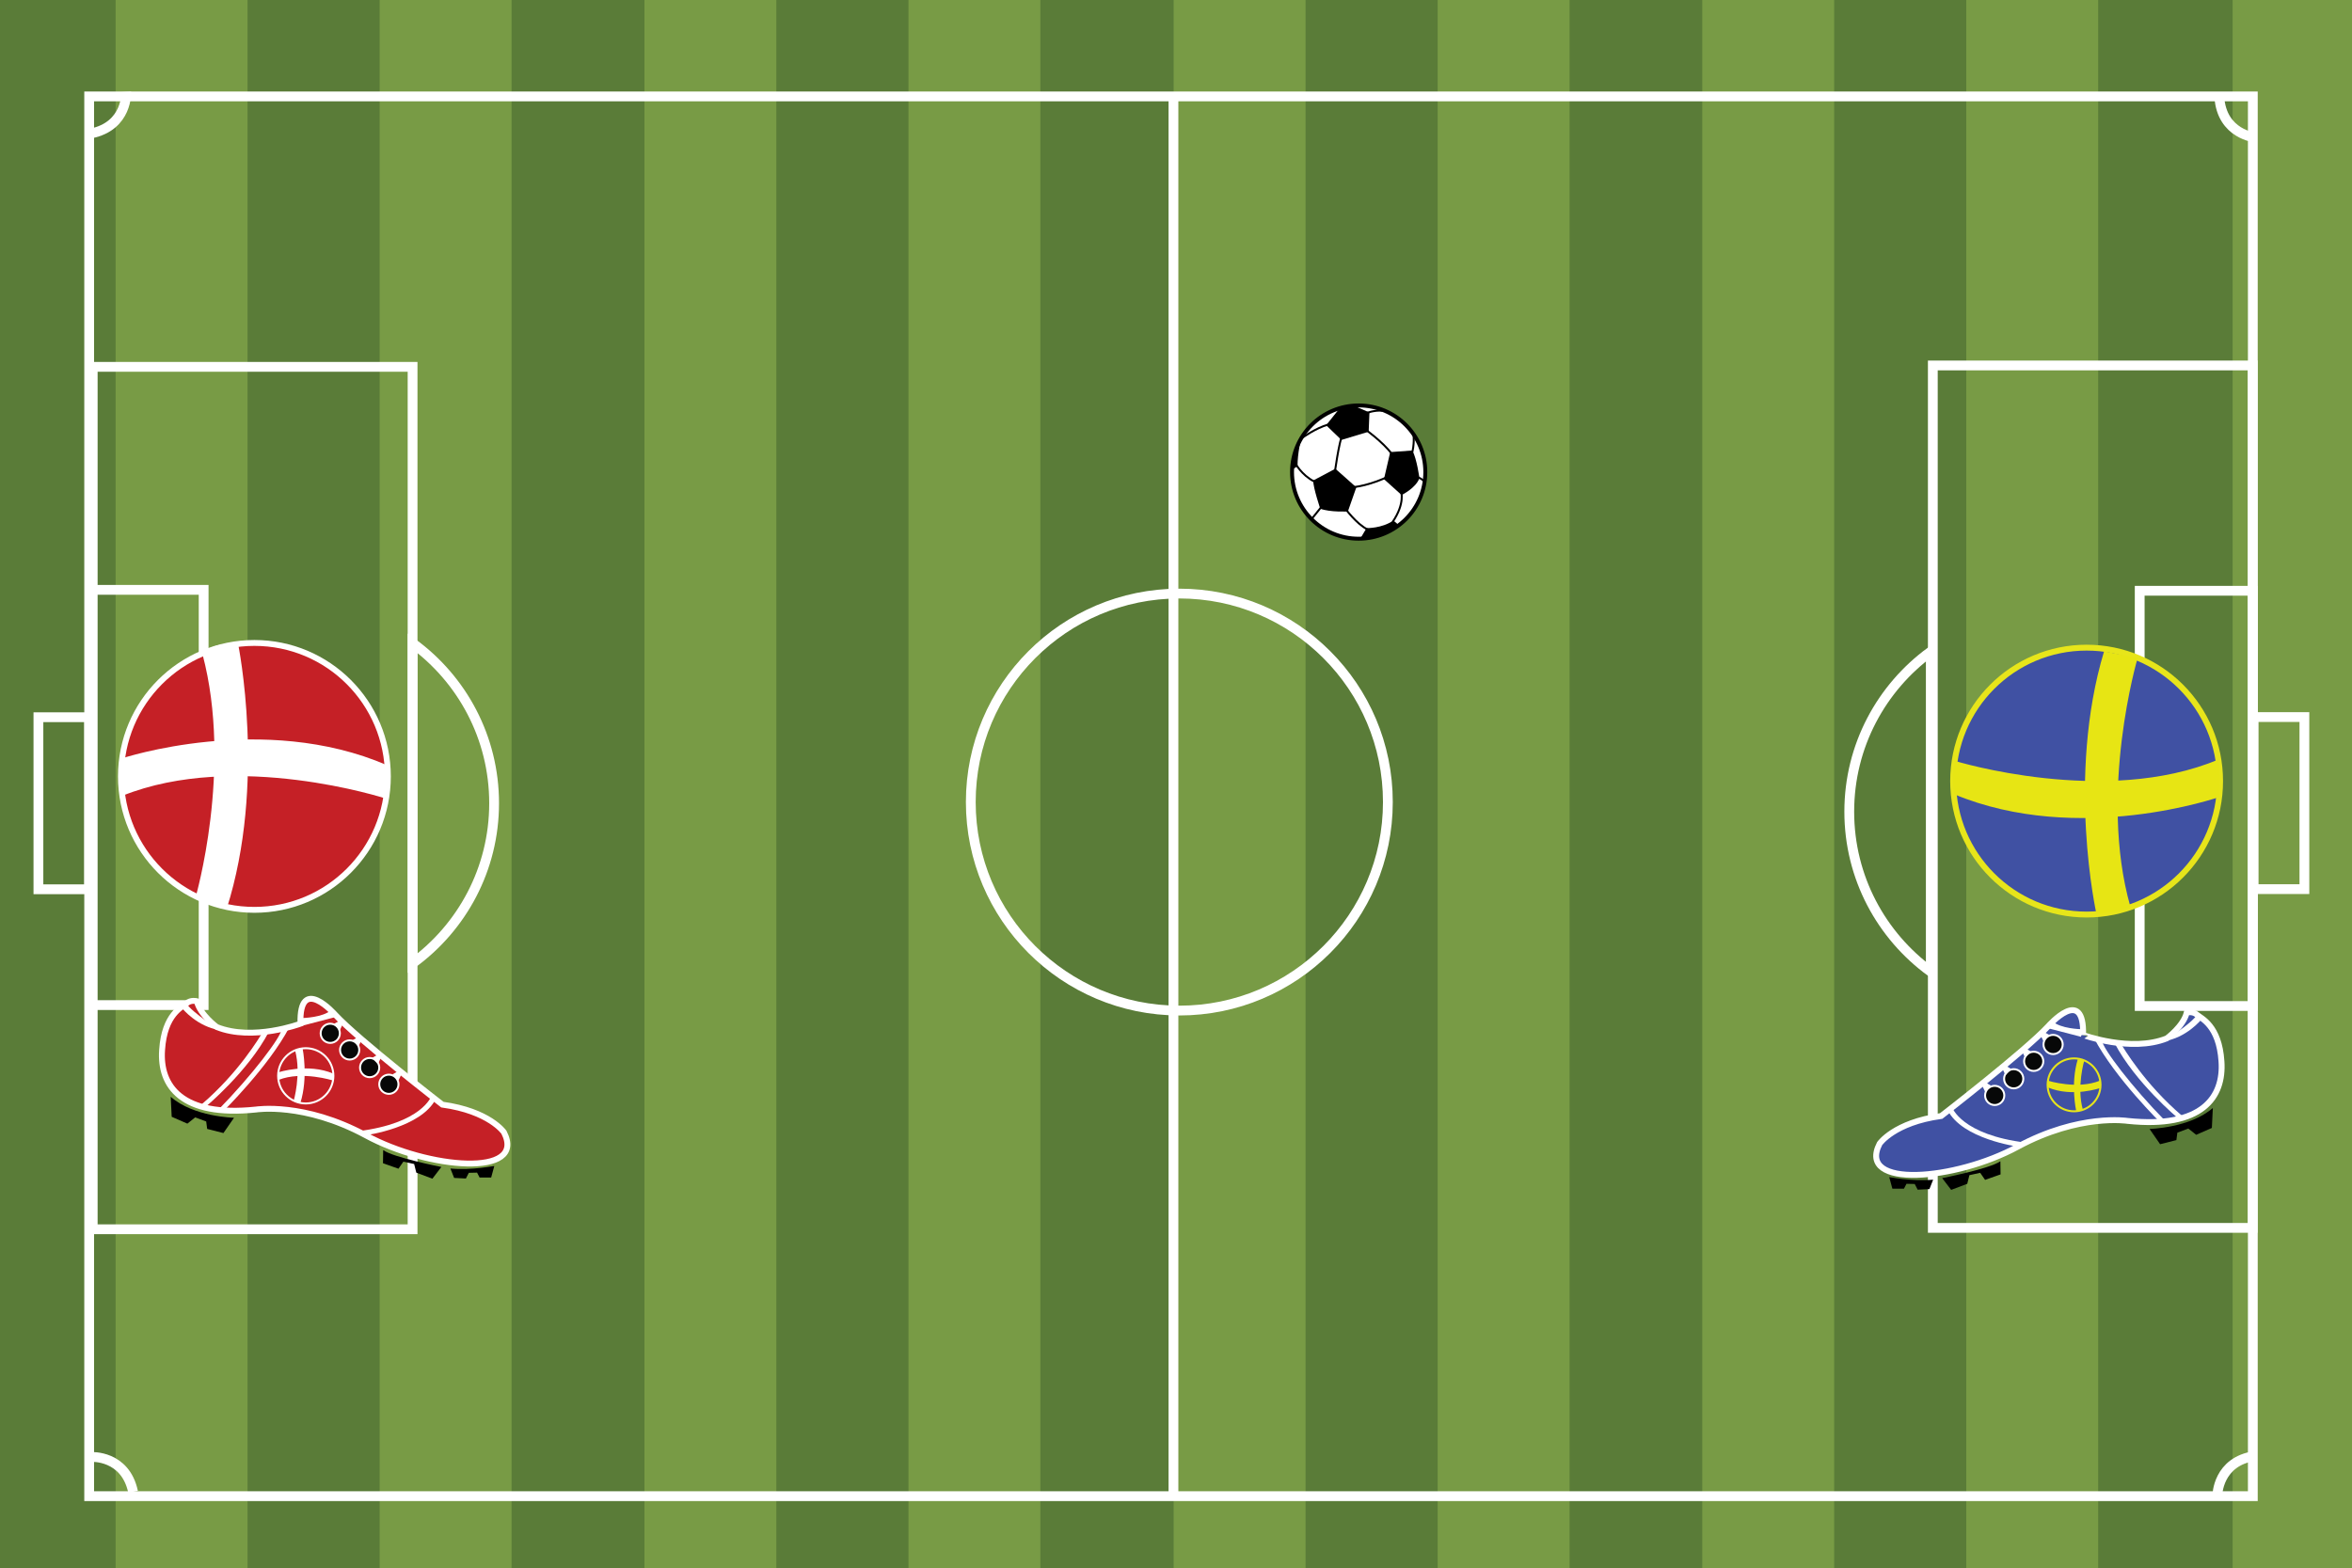
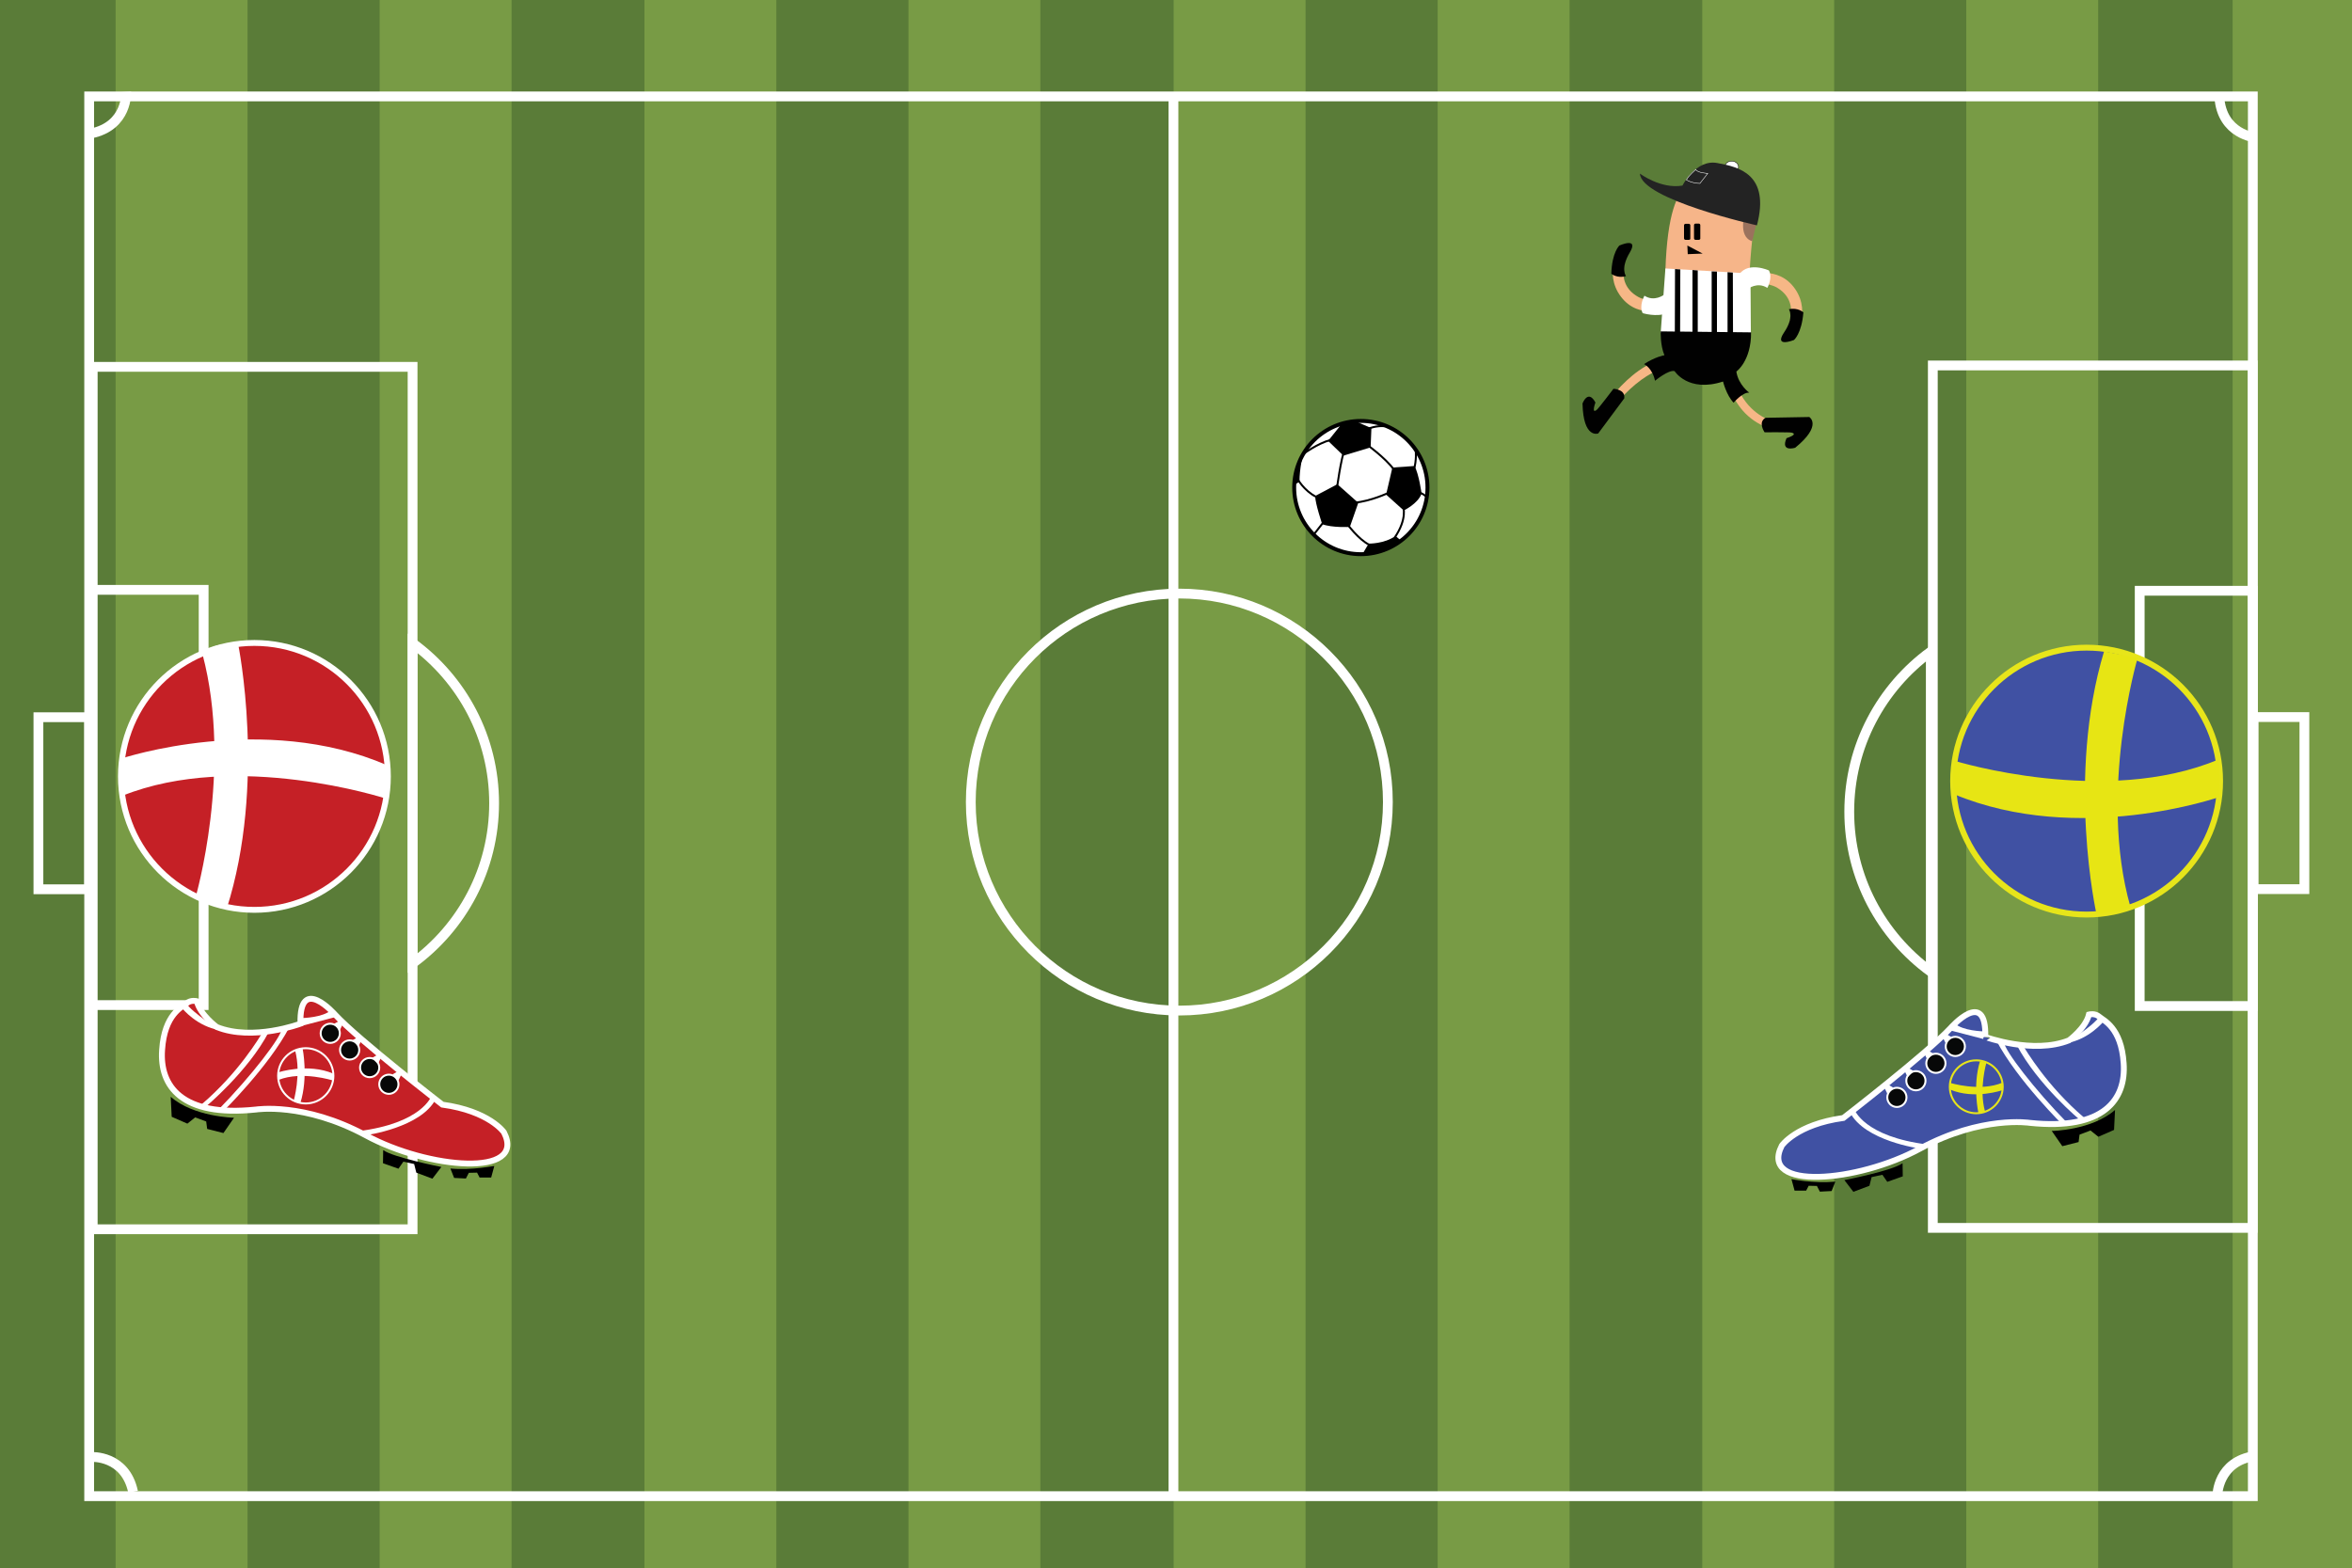
<svg xmlns="http://www.w3.org/2000/svg" version="1.1" id="Layer_1" x="0px" y="0px" viewBox="0 0 1200 800" style="enable-background:new 0 0 1200 800;" xml:space="preserve">
  <style type="text/css">
	.st0{fill:#5A7C38;}
	.st1{fill:#789B45;}
	.st2{fill:none;stroke:#FFFFFF;stroke-width:5;stroke-miterlimit:10;}
	.st3{fill:#FFFFFF;stroke:#000000;stroke-width:2;stroke-miterlimit:10;}
	.st4{fill:none;stroke:#000000;stroke-miterlimit:10;}
	.st5{fill:#C52026;stroke:#FFFFFF;stroke-width:3;stroke-miterlimit:10;}
	.st6{fill:#FFFFFF;}
	.st7{fill:#4051A3;stroke:#E7E51A;stroke-width:3;stroke-miterlimit:10;}
	.st8{fill:#E7E514;}
	.st9{fill:#070808;stroke:#FFFFFF;stroke-miterlimit:10;}
	.st10{fill:#C52026;stroke:#FFFFFF;stroke-miterlimit:10;}
	.st11{fill:#4051A3;stroke:#FFFFFF;stroke-width:3;stroke-miterlimit:10;}
	.st12{fill:#4051A3;stroke:#E7E51A;stroke-miterlimit:10;}
+ 	.st13{fill:#F6B786;}
+ 	.st14{fill:#010101;}
+ 	.st15{fill:#F6B589;}
+ 	.st16{fill:#9B725D;}
+ 	.st17{fill:#FFFFFF;stroke:#010101;stroke-width:0.25;stroke-miterlimit:10;}
+ 	.st18{fill:#232323;}
+ 	.st19{fill:none;stroke:#FFFFFF;stroke-width:0.25;stroke-miterlimit:10;}
</style>
  <g id="grass">
    <rect x="-8.8" y="-10" class="st0" width="1216.3" height="826.1" />
    <rect x="59" y="-10" class="st1" width="67.3" height="826.1" />
    <rect x="193.7" y="-9.9" class="st1" width="67.3" height="826.1" />
    <rect x="328.8" y="-9.5" class="st1" width="67.3" height="826.1" />
    <rect x="463.5" y="-9.5" class="st1" width="67.3" height="826.1" />
    <rect x="598.8" y="-9.9" class="st1" width="67.3" height="826.1" />
    <rect x="733.5" y="-9.9" class="st1" width="67.3" height="826.1" />
    <rect x="868.5" y="-9.9" class="st1" width="67.3" height="826.1" />
    <rect x="1003.2" y="-9.9" class="st1" width="67.3" height="826.1" />
    <rect x="1139.1" y="-9.9" class="st1" width="67.3" height="826.1" />
  </g>
  <g id="Streger">
    <rect x="45.5" y="49.2" class="st2" width="1103.9" height="714.3" />
    <path class="st2" d="M64.4,46.9c0,0,0.9,17.4-18,21.2" />
    <path class="st2" d="M1150.8,70.2c0,0-17.3-1.5-18.5-20.8" />
    <path class="st2" d="M1131.3,763.1c0,0,0.1-17.4,19.2-20.1" />
    <path class="st2" d="M46.5,743.5c0,0,17.4-1.1,21.4,17.8" />
    <rect x="19.6" y="366" class="st2" width="25.9" height="87.8" />
    <rect x="46.2" y="301" class="st2" width="57.7" height="211.9" />
    <rect x="47.3" y="187.2" class="st2" width="163.2" height="440.1" />
    <rect x="1149.9" y="366" transform="matrix(-1 -4.488644e-11 4.488644e-11 -1 2325.613 819.7156)" class="st2" width="25.9" height="87.8" />
    <rect x="1091.6" y="301.4" transform="matrix(-1 -4.462265e-11 4.462265e-11 -1 2240.984 814.7676)" class="st2" width="57.7" height="211.9" />
    <rect x="986" y="186.4" transform="matrix(-1 -4.499480e-11 4.499480e-11 -1 2135.332 813.0045)" class="st2" width="163.2" height="440.1" />
    <line class="st2" x1="598.7" y1="50.4" x2="598.7" y2="764.7" />
    <circle class="st2" cx="601.7" cy="409.3" r="106.4" />
    <path class="st2" d="M985.1,332.5c-25.2,18.4-41.6,48.1-41.6,81.7c0,33.6,16.4,63.3,41.6,81.7V332.5z" />
    <path class="st2" d="M210.5,328.2c25.2,18.4,41.6,48.1,41.6,81.7c0,33.6-16.4,63.3-41.6,81.7V328.2z" />
  </g>
  <g id="Fodbold">
-     <circle class="st3" cx="693.2" cy="240.9" r="34" />
-     <path d="M683.3,208.6l-6.7,8.4l7.8,7.5l13.9-4.2l0.4-9.8l-7.8-3.4C690.9,207.1,685.6,207.5,683.3,208.6z" />
-     <path d="M663.8,224.2c0,0-1.8,6.7-1.8,13.7l-2.8,1.8C659.2,239.7,659.6,231.2,663.8,224.2z" />
-     <path d="M681.3,239.2c0.3,0.2,10.7,9.5,10.7,9.5l-4.3,12.3c0,0-9,0.5-14.1-1.4c0,0-3.6-10.6-3.6-14.4L681.3,239.2z" />
-     <path d="M709.3,230.7l-3.2,13.8l9,8.1c0,0,7.2-3.4,9.1-8.6c0,0-1.3-9.8-3.6-14.1L709.3,230.7z" />
-     <path class="st4" d="M664.3,223.5c0,0,6.8-5,13.5-6.9" />
-     <path class="st4" d="M697.1,210.8c0,0,4.1-1.6,8.2-1.2" />
-     <path class="st4" d="M680.9,242.1c0,0,2.1-16.2,4.3-21.4" />
-     <path class="st4" d="M695.4,218.2c0,0,10.5,7.5,14.8,13.6" />
-     <path class="st4" d="M721.2,221.9c0,0,0.6,4.8-1,10.3" />
-     <path class="st4" d="M726.9,245.8c0,0-2.1-2.1-4.6-2.6" />
-     <path class="st4" d="M707.4,243.6c0,0-9.1,4.3-17.2,5" />
-     <path class="st4" d="M660.8,236.3c0,0,3.2,6.1,9.7,9.4" />
-     <line class="st4" x1="674.3" y1="258.5" x2="669.1" y2="265" />
-     <path class="st4" d="M686.2,259.3c0,0,5.9,8.2,11.6,10.9" />
-     <path class="st4" d="M714.8,250.6c0,0,2.3,6.1-4.3,15.8" />
-     <path d="M694,274.9l3.2-5.4c0,0,7.9,0.2,13.7-3.9l2.7,2.3C713.6,267.9,706.8,274.5,694,274.9z" />
+     <circle class="st3" cx="694.3" cy="248.8" r="34" />
+     <path d="M684.3,216.6l-6.7,8.4l7.8,7.5l13.9-4.2l0.4-9.8l-7.8-3.4C691.9,215,686.7,215.4,684.3,216.6z" />
+     <path d="M664.8,232.1c0,0-1.8,6.7-1.8,13.7l-2.8,1.8C660.3,247.6,660.6,239.1,664.8,232.1z" />
+     <path d="M682.3,247.1c0.3,0.2,10.7,9.5,10.7,9.5l-4.3,12.3c0,0-9,0.5-14.1-1.4c0,0-3.6-10.6-3.6-14.4L682.3,247.1z" />
+     <path d="M710.4,238.6l-3.2,13.8l9,8.1c0,0,7.2-3.4,9.1-8.6c0,0-1.3-9.8-3.6-14.1L710.4,238.6z" />
+     <path class="st4" d="M665.3,231.4c0,0,6.8-5,13.5-6.9" />
+     <path class="st4" d="M698.2,218.7c0,0,4.1-1.6,8.2-1.2" />
+     <path class="st4" d="M682,250c0,0,2.1-16.2,4.3-21.4" />
+     <path class="st4" d="M696.5,226.2c0,0,10.5,7.5,14.8,13.6" />
+     <path class="st4" d="M722.3,229.8c0,0,0.6,4.8-1,10.3" />
+     <path class="st4" d="M728,253.7c0,0-2.1-2.1-4.6-2.6" />
+     <path class="st4" d="M708.4,251.5c0,0-9.1,4.3-17.2,5" />
+     <path class="st4" d="M661.9,244.2c0,0,3.2,6.1,9.7,9.4" />
+     <line class="st4" x1="675.3" y1="266.4" x2="670.2" y2="272.9" />
+     <path class="st4" d="M687.2,267.2c0,0,5.9,8.2,11.6,10.9" />
+     <path class="st4" d="M715.9,258.5c0,0,2.3,6.1-4.3,15.8" />
+     <path d="M695.1,282.8l3.2-5.4c0,0,7.9,0.2,13.7-3.9l2.7,2.3C714.6,275.8,707.8,282.4,695.1,282.8z" />
  </g>
  <g id="Danmark">
    <circle class="st5" cx="129.8" cy="396.2" r="68.1" />
    <path class="st6" d="M196.8,407.5c0,0-76.3-24.8-134.4-1.4c0,0-1.3-5.2-0.2-19.1c0,0,72.1-23.9,135.3,3.5   C197.4,390.6,199,397.9,196.8,407.5z" />
    <path class="st6" d="M99.7,458.2c0,0,19.2-65.8,3.6-124.4c0,0,4.4-6.4,18.2-5.1c0,0,14.6,71.1-5.9,135.2   C115.7,463.9,109.4,460.6,99.7,458.2z" />
  </g>
  <g id="Sverige">
    <circle class="st7" cx="1064.6" cy="398.6" r="68.1" />
    <path class="st8" d="M997.4,388.3c0,0,76.6,23.6,134.4-0.7c0,0,1.3,5.2,0.5,19.1c0,0-71.7,25.1-135.3-1.4   C997.1,405.3,995.3,398,997.4,388.3z" />
    <path class="st8" d="M1090.6,335.9c0,0-20.2,68.4-3.7,126.7c0,0-2.4,2.4-17.3,3.7c0,0-15.5-69.5,3.9-133.9   C1073.5,332.4,1080.9,333.7,1090.6,335.9z" />
  </g>
  <g>
    <g>
      <path class="st5" d="M110.6,524.1c0,0-8.5-6.2-10.2-13.2c0,0-3-0.8-5.2,1.1s-11.3,5.4-12.5,23.8c-1.3,18.3,9.9,34.4,47.9,30.4    c0,0,24.5-3.9,56.1,13.2c31.6,17.2,82.3,21.6,70.4-1.6c0,0-7.4-10.8-31.4-14.1c0,0-42.7-33-54.7-45.9c0,0-18.4-21-17.7,4.6    C153.3,522.4,129,531.5,110.6,524.1z" />
      <circle class="st9" cx="168.5" cy="527.3" r="4.9" />
      <circle class="st9" cx="198.4" cy="553.3" r="4.9" />
      <circle class="st9" cx="178.4" cy="535.8" r="4.9" />
      <circle class="st9" cx="188.6" cy="544.8" r="4.9" />
      <polygon class="st6" points="170.4,522.5 173.6,520.7 175.2,521.9 173.4,525.7   " />
      <polygon class="st6" points="179.9,530.8 183.1,529 184.7,530.2 182.9,534   " />
      <polygon class="st6" points="189.8,539.9 193,538 194.6,539.2 192.8,543   " />
      <polygon class="st6" points="200.2,548.3 203.5,546.4 205.1,547.6 203.3,551.4   " />
      <path class="st6" d="M220.1,559.3c0,0-4.7,14-37.7,18l4.3,2c0,0,28.3-3.8,35.7-18.6L220.1,559.3z" />
      <path class="st6" d="M154.4,519.5c0,0,10.4-0.2,14.6-4.1l3,3.4l-17.7,4.6V519.5z" />
      <path class="st6" d="M92.9,514.5c0,0,7.7,9.6,19.5,11.2c0,0-14.4-8.8-17.4-13.8L92.9,514.5z" />
      <path class="st6" d="M134.2,526.5c-2,3.1-12.4,20.9-31.5,37.2l2.1,1.2c0,0,21.7-18,32.4-38.4L134.2,526.5z" />
      <path class="st6" d="M143.7,525.2c-0.3,4.1-15.4,23.9-32.4,41.2l2.1,1.2c0,0,23.6-23.1,34.3-43.5L143.7,525.2z" />
      <path d="M87.1,559.7l0.5,10.2l8,3.5l4-3.2l5.6,2.1l0.5,3.8l8.3,2.1l5.4-7.8C119.5,570.4,98.8,570,87.1,559.7z" />
      <path d="M195.5,586.9l-0.1,6.7l7.9,2.8l2.5-3.6l5.5,1.2l1.1,4.4l8.2,3.1l4.6-6C225.1,595.5,200.8,590.7,195.5,586.9z" />
      <path d="M229.8,596.3l1.9,4.8l6,0.3l1.5-2.9l4.2-0.1l1.3,2.5h5.9l1.6-5.9C252.1,594.9,241.1,597.3,229.8,596.3z" />
    </g>
    <circle class="st10" cx="156" cy="549" r="14.1" />
    <path class="st6" d="M169.9,551.4c0,0-15.8-5.1-27.8-0.3c0,0-0.3-1.1,0-3.9c0,0,14.9-4.9,28,0.7C170,547.9,170.3,549.4,169.9,551.4   z" />
    <path class="st6" d="M149.8,561.9c0,0,4-13.6,0.8-25.7c0,0,0.9-1.3,3.8-1.1c0,0,3,14.7-1.2,27.9C153.1,563,151.8,562.4,149.8,561.9   z" />
  </g>
  <g>
    <g>
-       <path class="st11" d="M1105.5,529.9c0,0,8.5-6.2,10.2-13.2c0,0,3-0.8,5.2,1.1c2.1,1.9,11.3,5.4,12.5,23.8    c1.3,18.3-9.9,34.4-47.9,30.4c0,0-24.5-3.9-56.1,13.2c-31.6,17.2-82.3,21.6-70.4-1.6c0,0,7.4-10.8,31.4-14.1    c0,0,42.7-33,54.7-45.9c0,0,18.4-21,17.7,4.6C1062.8,528.1,1087.1,537.2,1105.5,529.9z" />
-       <circle class="st9" cx="1047.5" cy="533" r="4.9" />
-       <circle class="st9" cx="1017.7" cy="559" r="4.9" />
-       <circle class="st9" cx="1037.6" cy="541.6" r="4.9" />
-       <circle class="st9" cx="1027.4" cy="550.5" r="4.9" />
-       <polygon class="st6" points="1045.7,528.2 1042.4,526.4 1040.8,527.6 1042.6,531.4   " />
-       <polygon class="st6" points="1036.2,536.6 1033,534.7 1031.4,535.9 1033.2,539.7   " />
-       <polygon class="st6" points="1026.3,545.6 1023.1,543.7 1021.5,545 1023.2,548.7   " />
-       <polygon class="st6" points="1015.8,554 1012.6,552.1 1011,553.3 1012.8,557.1   " />
-       <path class="st6" d="M996,565.1c0,0,4.7,14,37.7,18l-4.3,2c0,0-28.3-3.8-35.7-18.6L996,565.1z" />
-       <path class="st6" d="M1061.7,525.2c0,0-10.4-0.2-14.6-4.1l-3,3.4l17.7,4.6V525.2z" />
-       <path class="st6" d="M1123.2,520.2c0,0-7.7,9.6-19.5,11.2c0,0,14.4-8.8,17.4-13.8L1123.2,520.2z" />
-       <path class="st6" d="M1081.8,532.2c2,3.1,12.4,20.9,31.5,37.2l-2.1,1.2c0,0-21.7-18-32.4-38.4L1081.8,532.2z" />
-       <path class="st6" d="M1072.4,530.9c0.3,4.1,15.4,23.9,32.4,41.2l-2.1,1.2c0,0-23.6-23.1-34.3-43.5L1072.4,530.9z" />
-       <path d="M1129,565.4l-0.5,10.2l-8,3.5l-4-3.2l-5.6,2.1l-0.5,3.8l-8.3,2.1l-5.4-7.8C1096.6,576.1,1117.2,575.7,1129,565.4z" />
-       <path d="M1020.6,592.6l0.1,6.7l-7.9,2.8l-2.5-3.6l-5.5,1.2l-1.1,4.4l-8.2,3.1l-4.6-6C991,601.2,1015.2,596.4,1020.6,592.6z" />
-       <path d="M986.3,602l-1.9,4.8l-6,0.3l-1.5-2.9l-4.2-0.1l-1.3,2.5h-5.9l-1.6-5.9C963.9,600.6,974.9,603,986.3,602z" />
+       <path class="st11" d="M1055.6,530.9c0,0,8.5-6.2,10.2-13.2c0,0,3-0.8,5.2,1.1c2.1,1.9,11.3,5.4,12.5,23.8    c1.3,18.3-9.9,34.4-47.9,30.4c0,0-24.5-3.9-56.1,13.2c-31.6,17.2-82.3,21.6-70.4-1.6c0,0,7.4-10.8,31.4-14.1    c0,0,42.7-33,54.7-45.9c0,0,18.4-21,17.7,4.6C1012.9,529.1,1037.2,538.2,1055.6,530.9z" />
+       <circle class="st9" cx="997.6" cy="534" r="4.9" />
+       <circle class="st9" cx="967.8" cy="560" r="4.9" />
+       <circle class="st9" cx="987.7" cy="542.6" r="4.9" />
+       <circle class="st9" cx="977.5" cy="551.5" r="4.9" />
+       <polygon class="st6" points="995.8,529.3 992.5,527.4 990.9,528.7 992.7,532.4   " />
+       <polygon class="st6" points="986.3,537.6 983.1,535.7 981.5,537 983.3,540.7   " />
+       <polygon class="st6" points="976.4,546.6 973.2,544.7 971.5,546 973.3,549.7   " />
+       <polygon class="st6" points="965.9,555 962.7,553.1 961.1,554.4 962.9,558.1   " />
+       <path class="st6" d="M946.1,566.1c0,0,4.7,14,37.7,18l-4.3,2c0,0-28.3-3.8-35.7-18.6L946.1,566.1z" />
+       <path class="st6" d="M1011.8,526.3c0,0-10.4-0.2-14.6-4.1l-3,3.4l17.7,4.6V526.3z" />
+       <path class="st6" d="M1073.3,521.2c0,0-7.7,9.6-19.5,11.2c0,0,14.4-8.8,17.4-13.8L1073.3,521.2z" />
+       <path class="st6" d="M1031.9,533.2c2,3.1,12.4,20.9,31.5,37.2l-2.1,1.2c0,0-21.7-18-32.4-38.4L1031.9,533.2z" />
+       <path class="st6" d="M1022.5,532c0.3,4.1,15.4,23.9,32.4,41.2l-2.1,1.2c0,0-23.6-23.1-34.3-43.5L1022.5,532z" />
+       <path d="M1079.1,566.4l-0.5,10.2l-8,3.5l-4-3.2l-5.6,2.1l-0.5,3.8l-8.3,2.1l-5.4-7.8C1046.7,577.2,1067.3,576.8,1079.1,566.4z" />
+       <path d="M970.7,593.6l0.1,6.7l-7.9,2.8l-2.5-3.6l-5.5,1.2l-1.1,4.4l-8.2,3.1l-4.6-6C941.1,602.2,965.3,597.5,970.7,593.6z" />
+       <path d="M936.4,603l-1.9,4.8l-6,0.3l-1.5-2.9l-4.2-0.1l-1.3,2.5h-5.9l-1.6-5.9C914,601.7,925,604,936.4,603z" />
    </g>
    <g>
-       <circle class="st12" cx="1058.2" cy="553.6" r="13.5" />
-       <path class="st8" d="M1044.9,551.5c0,0,15.2,4.7,26.6-0.1c0,0,0.3,1,0.1,3.8c0,0-14.2,5-26.8-0.3    C1044.9,554.9,1044.5,553.5,1044.9,551.5z" />
-       <path class="st8" d="M1063.4,541.2c0,0-4,13.5-0.7,25.1c0,0-0.5,0.5-3.4,0.7c0,0-3.1-13.7,0.8-26.5    C1060,540.5,1061.5,540.7,1063.4,541.2z" />
+       <circle class="st12" cx="1008.3" cy="554.6" r="13.5" />
+       <path class="st8" d="M995,552.6c0,0,15.2,4.7,26.6-0.1c0,0,0.3,1,0.1,3.8c0,0-14.2,5-26.8-0.3C995,555.9,994.6,554.5,995,552.6z" />
+       <path class="st8" d="M1013.5,542.2c0,0-4,13.5-0.7,25.1c0,0-0.5,0.5-3.4,0.7c0,0-3.1-13.7,0.8-26.5    C1010.1,541.5,1011.5,541.8,1013.5,542.2z" />
    </g>
  </g>
+   <g>
+     <g>
+       <path class="st13" d="M910.7,170.1c0,0,9.2-15-3.7-23.1c0,0-5.7-4.1-15.5-1.1l0.3-5.4c0,0,15.4-5.7,24.1,7c8.7,12.7-1,26-1.7,25.9    L910.7,170.1z" />
+       <path class="st14" d="M920.1,159.4c0,0-2.8-2.6-7.4-1.6c0,0,2.9,4-2.5,11.9c-5.3,8,5.1,3.8,5.1,3.8S919.2,170.3,920.1,159.4z" />
+     </g>
+     <g>
+       <path class="st13" d="M830.9,128.6c0,0-8.5,15.4,4.9,22.9c0,0,5.9,3.8,15.6,0.3v5.4c0,0-15.1,6.5-24.4-5.8    c-9.3-12.3-0.3-26,0.3-25.9L830.9,128.6z" />
+       <path class="st14" d="M822.1,139.7c0,0,3,2.5,7.5,1.2c0,0-3-3.8,1.9-12c4.9-8.2-5.3-3.6-5.3-3.6S822.4,128.8,822.1,139.7z" />
+     </g>
+     <path class="st15" d="M865.5,94.5c0,0-20-9.5-15.2,77.9c0,0-0.7,18,16.3,20.3c17.3,2.4,24.9-10.8,25.1-23c0,0-0.2-45.1,5.8-69.1   L865.5,94.5z" />
+     <path class="st16" d="M890.4,108.1c0,0-4.1,12.7,3.6,15l3-13L890.4,108.1z" />
+     <g>
+       <ellipse class="st17" cx="883.5" cy="85.2" rx="3.5" ry="3" />
+       <path class="st18" d="M896.4,115c0,0-59.2-13.2-59.7-26.4c0,0,10.7,8,21.7,6.1c0,0,6.8-13.6,17.8-11.5    C887.2,85.2,903.2,88.9,896.4,115z" />
+       <path class="st19" d="M860.4,91.8c0,0,2.6,1.7,6.9,1.8l4-5.1c0,0-5.4-0.3-6.1-2C865.1,86.6,861.5,89.7,860.4,91.8z" />
+     </g>
+     <polygon class="st6" points="849.7,137 893.1,139.6 893.3,170.9 847.3,169.8  " />
+     <g>
+       <polygon class="st14" points="857.2,169.9 854.5,169.9 854.6,137.3 857.3,137.5   " />
+       <polygon class="st14" points="866.2,170.2 863.5,170.2 863.5,137.8 866.2,138   " />
+       <polygon class="st14" points="876,171.2 873.3,171.2 873.3,138.5 876,138.6   " />
+       <polygon class="st14" points="884.2,171.7 881.4,171.7 881.4,138.9 884.1,139.1   " />
+     </g>
+     <path class="st13" d="M851.2,187.3c0,0-17.4,1.6-37,33c0,0-3.9,1.6-5.1-9.7c0,0,1.4-3.5,3.4-0.6c0,0,0.2,3.8,1.1,4.4   c0,0,16.9-28.6,36.5-31.3L851.2,187.3z" />
+     <path class="st14" d="M823.2,198.4c0,0,6.2,0.2,5.5,4.9l-13.3,17.9c0,0-7.6,2.9-8-15.3c0,0,2.8-7.5,6.6-0.5c0,0-2.2,6,0.6,3.8   C815.4,208.7,823.2,198.4,823.2,198.4z" />
+     <path class="st13" d="M881.3,193.3c0,0,4,27.9,35.9,27.3l0.6-3.2c0,0-27.5,1.7-33.5-26.9L881.3,193.3z" />
+     <path class="st14" d="M900.3,220.6c0,0-3.6-5.1,0.5-7.4l22.3-0.4c0,0,6.9,4.2-7.2,15.7c0,0-7.6,2.4-4.4-4.9c0,0,6.1-1.9,2.7-2.8   C913.2,220.5,900.3,220.6,900.3,220.6z" />
+     <path class="st14" d="M838.8,185.8c0,0,4.2,1.9,5.6,8.5c0,0,7-5.8,10-4.9c0,0,6.9,11.1,24.7,5.3c0,0,1.7,7,5.4,10.8   c0,0,4.6-5.5,8-5.1c0,0-5.6-4-6.6-10.8c0,0,7.6-5.3,7.5-20l-46.1-0.5c0,0-0.3,7,1.9,12.2C849.1,181.2,844.3,182.2,838.8,185.8z" />
+     <polygon class="st14" points="861.1,129.7 860.9,125.3 868.7,129.4  " />
+     <path class="st14" d="M861.6,122.4h-1.6c-0.5,0-0.8-0.4-0.8-0.8V115c0-0.5,0.4-0.8,0.8-0.8h1.6c0.5,0,0.8,0.4,0.8,0.8v6.7   C862.5,122.1,862.1,122.4,861.6,122.4z" />
+     <path class="st14" d="M866.7,122.4h-1.6c-0.5,0-0.8-0.4-0.8-0.8v-6.7c0-0.5,0.4-0.8,0.8-0.8h1.6c0.5,0,0.8,0.4,0.8,0.8v6.7   C867.6,122,867.2,122.4,866.7,122.4z" />
+     <path class="st6" d="M849,150.4c0,0-4.9,3.8-10,0.5c0,0-2.9,5.1-0.9,8.9c0,0,7.2,2.2,12.3,0L849,150.4z" />
+     <path class="st6" d="M891.7,147.5c0,0,4.8-3.9,10-0.6c0,0,2.9-5.1,0.8-8.9c0,0-10.2-4.6-15,1.8L891.7,147.5z" />
+   </g>
</svg>
